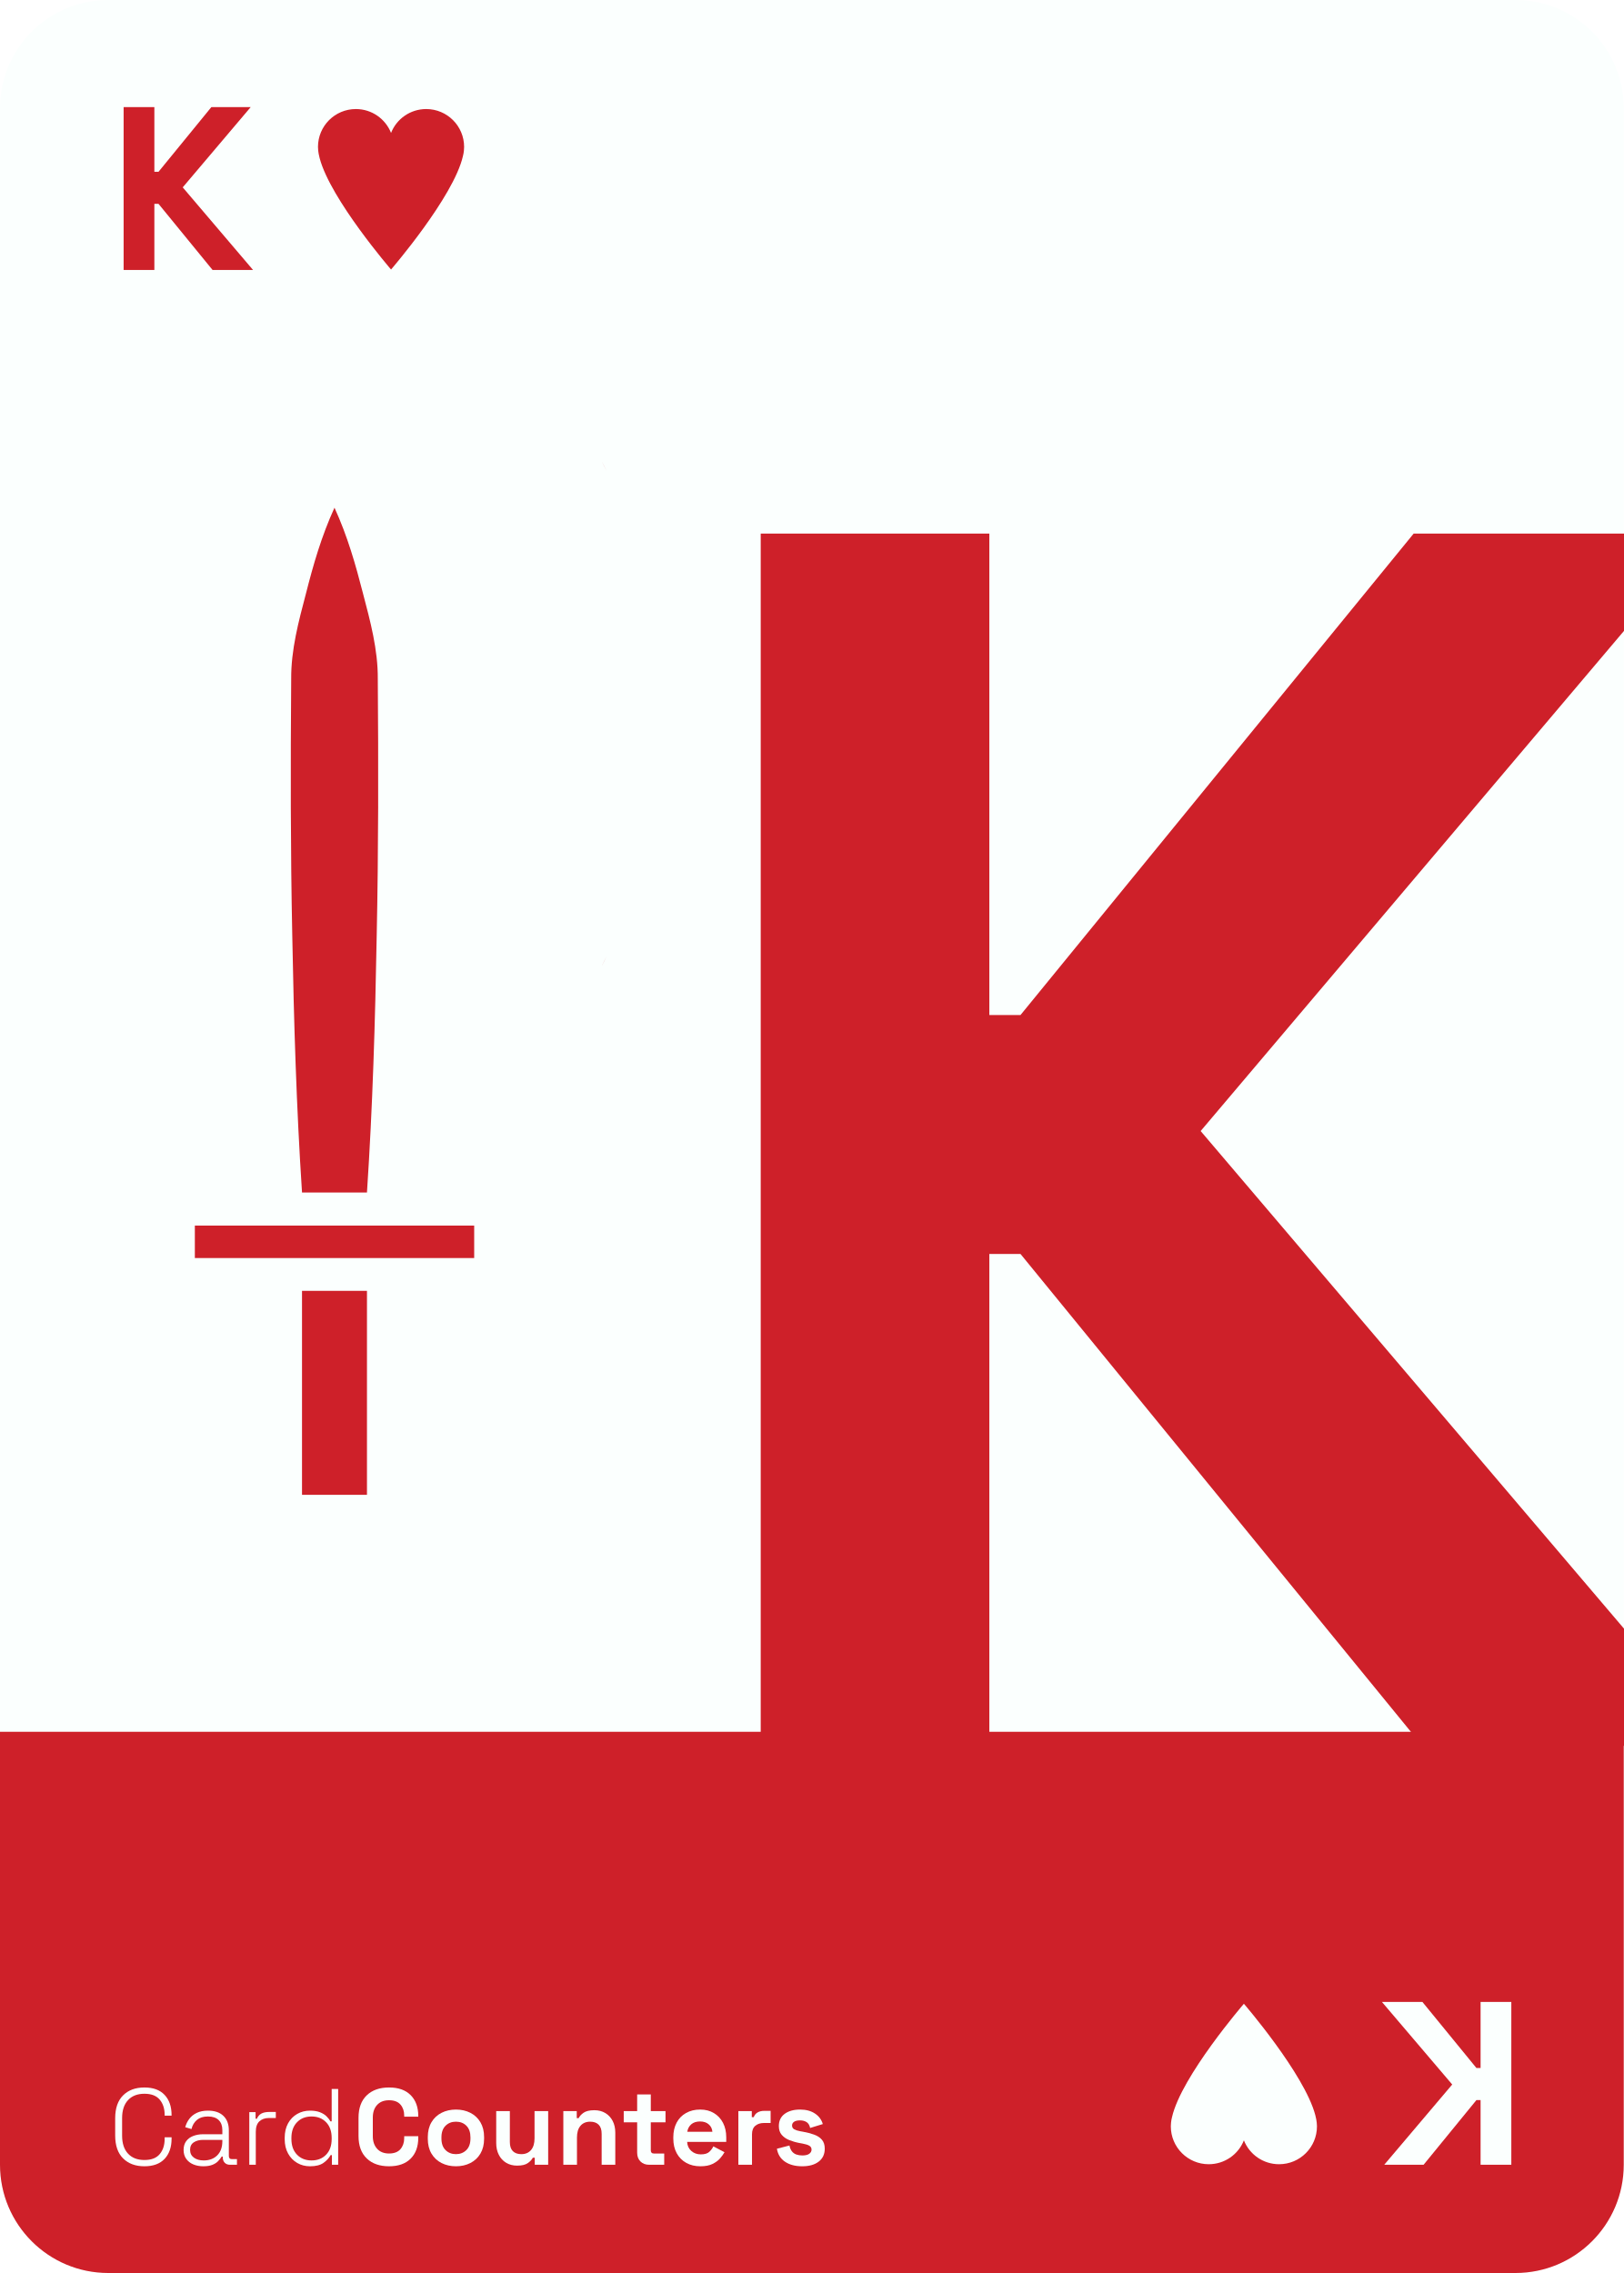
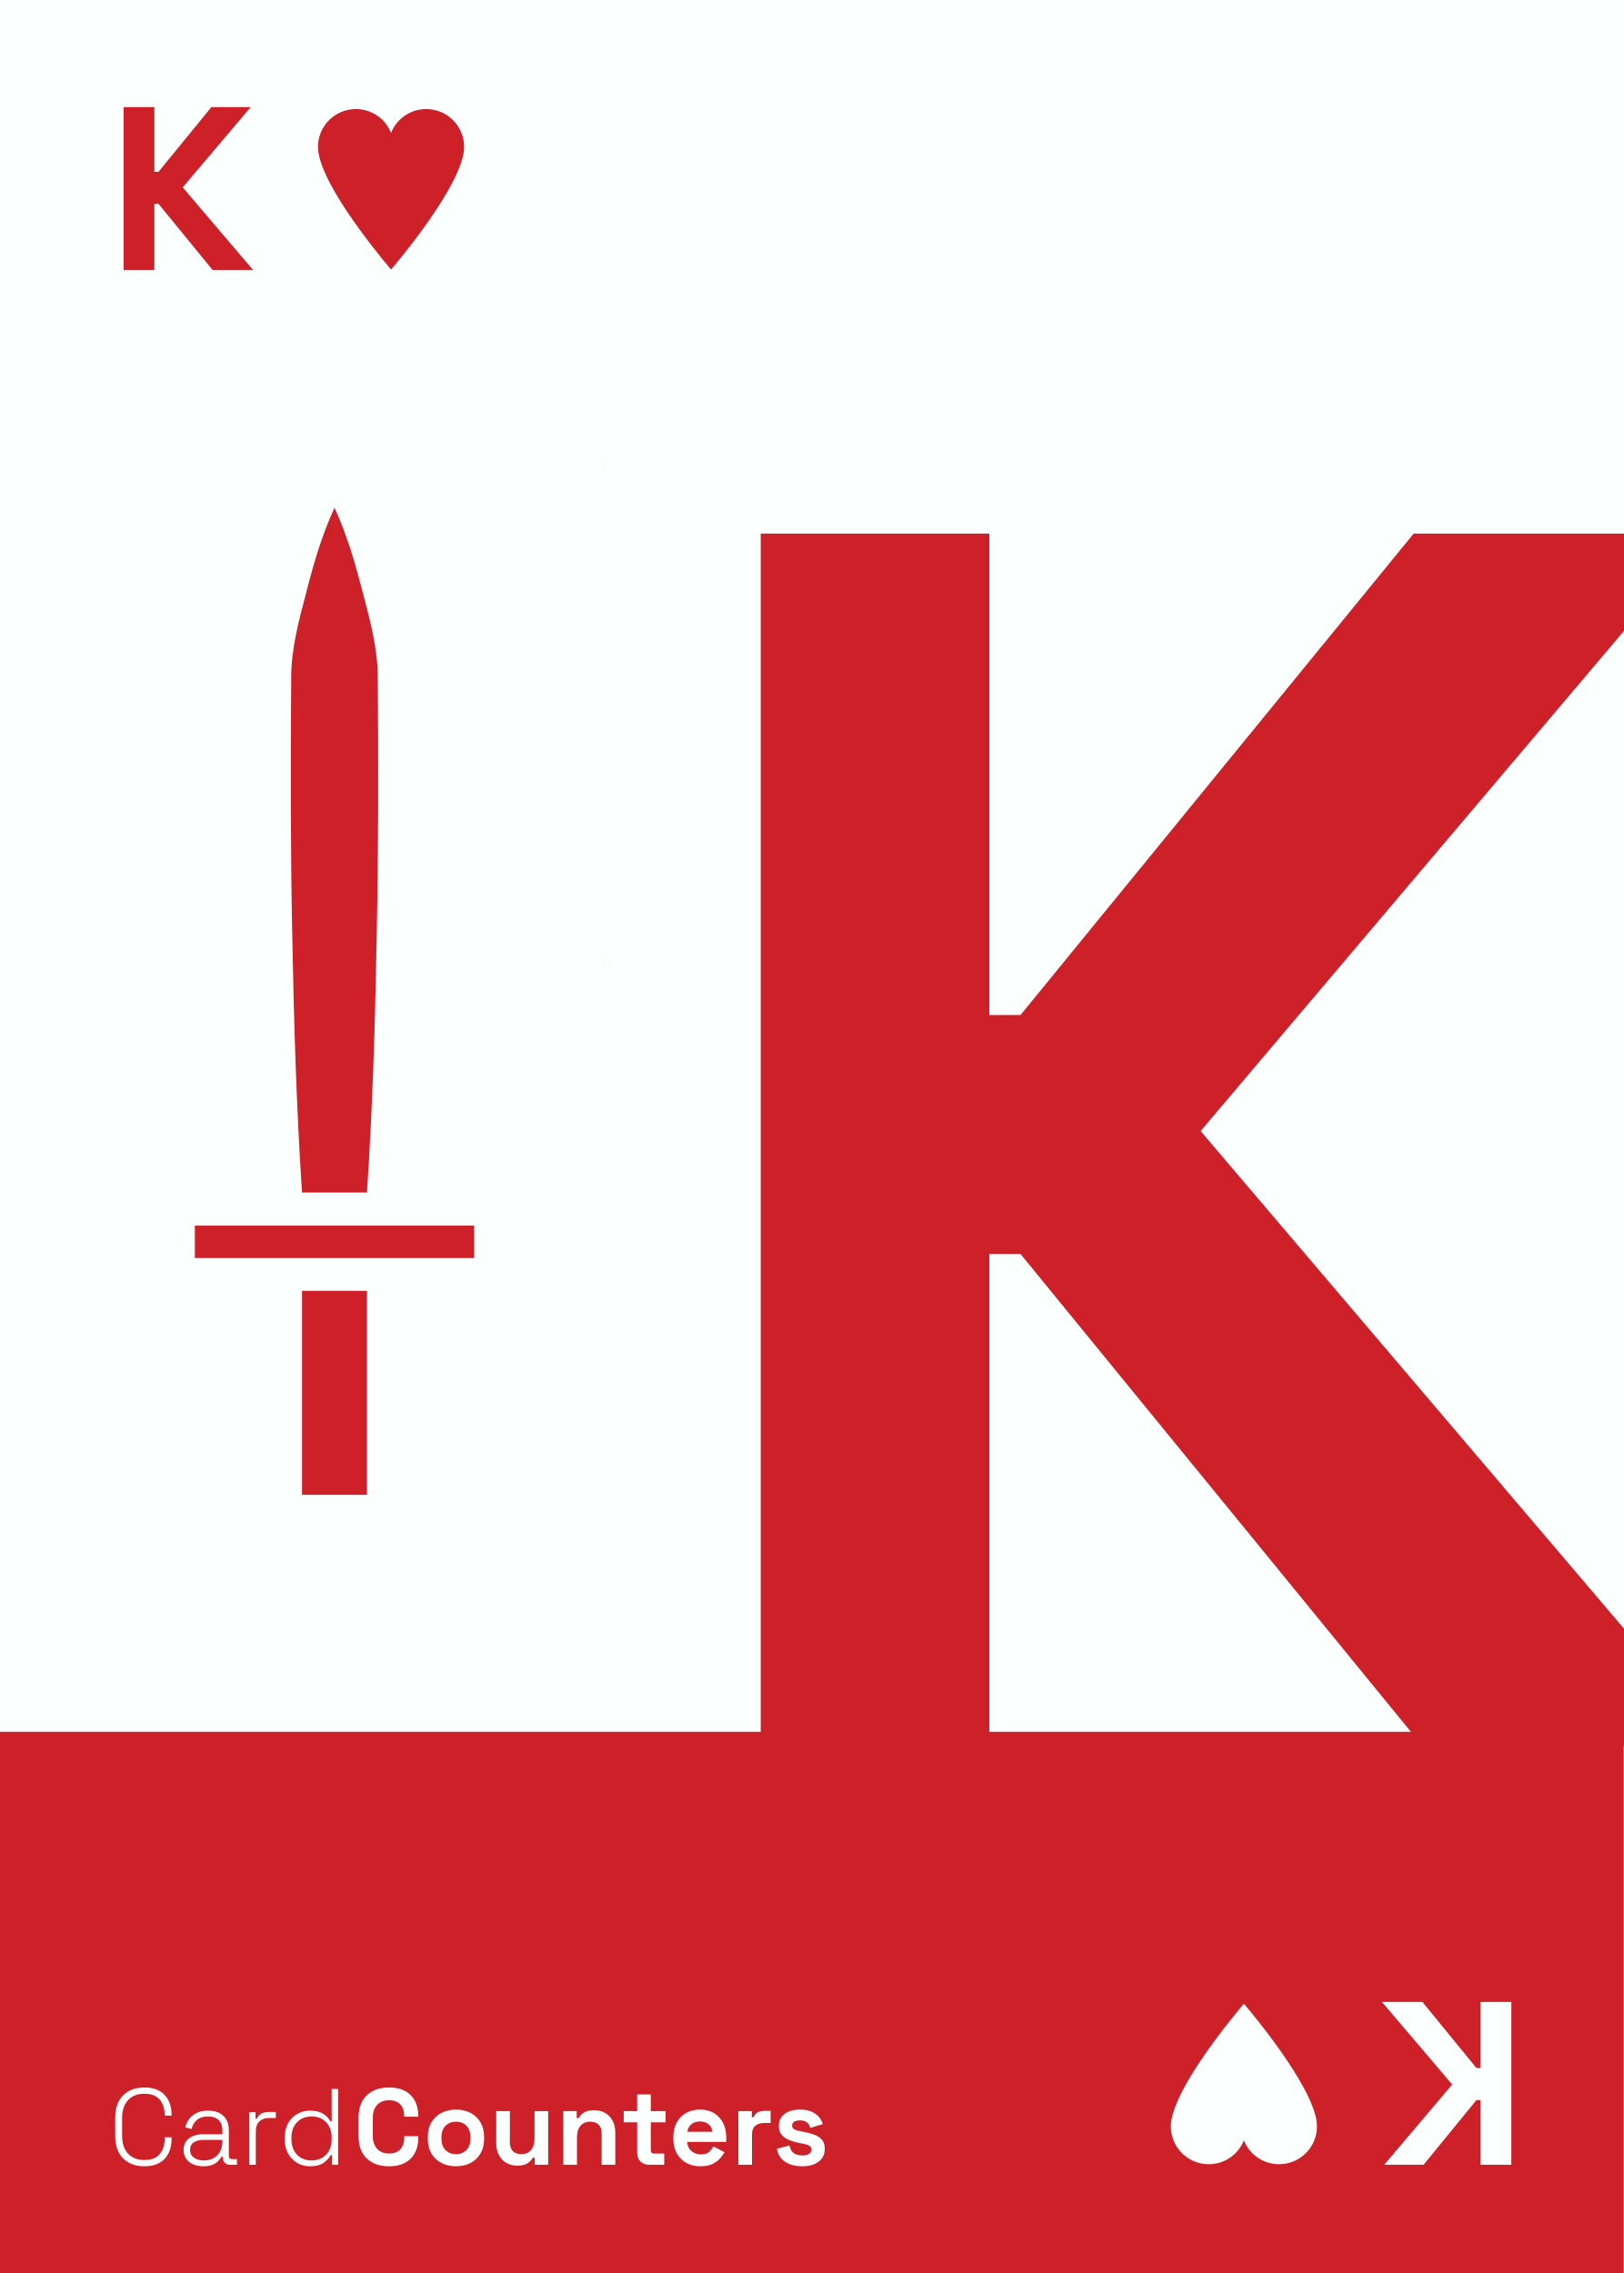
- <svg xmlns="http://www.w3.org/2000/svg" xmlns:xlink="http://www.w3.org/1999/xlink" id="Layer_1" data-name="Layer 1" viewBox="0 0 300 420">
+ <svg xmlns="http://www.w3.org/2000/svg" xmlns:xlink="http://www.w3.org/1999/xlink" id="Layer_1" version="1.1" viewBox="0 0 300 420">
  <defs>
    <style>
-       .cls-1 {
+       .st0, .st1, .st2 {
+         fill: none;
+       }
+ 
+       .st1 {
        stroke-width: 6px;
      }

-       .cls-1, .cls-2 {
-         fill: none;
+       .st1, .st2 {
        stroke: #ce2029;
        stroke-miterlimit: 10;
      }

-       .cls-2 {
+       .st2 {
        stroke-width: 12px;
      }

-       .cls-3 {
+       .st3 {
        fill: #ce2029;
      }

-       .cls-4 {
+       .st4 {
        fill: #fbfffe;
+       }
+ 
+       .st5 {
+         clip-path: url(#clippath);
      }
    </style>
    <symbol id="Hearts" viewBox="0 0 27 29.65">
-       <path class="cls-3" d="M27,7c0,.22-.01.45-.04.68-.03.33-.09.67-.18,1.02-1.72,7.55-13.28,20.95-13.28,20.95,0,0-11.18-12.96-13.19-20.57-.02-.06-.03-.11-.04-.17-.11-.43-.19-.84-.23-1.23-.03-.23-.04-.46-.04-.68C0,3.13,3.13,0,7,0c2.95,0,5.47,1.82,6.5,4.41,1.02-2.59,3.55-4.41,6.5-4.41,3.86,0,7,3.13,7,7Z" />
+       <path class="st3" d="M27,22.65c0-.22-.01-.45-.04-.68-.03-.33-.09-.67-.18-1.02C25.06,13.4,13.5,0,13.5,0,13.5,0,2.32,12.96.31,20.57c-.02.06-.03.11-.04.17-.11.43-.19.84-.23,1.23-.03.23-.04.46-.04.68,0,3.87,3.13,7,7,7,2.95,0,5.47-1.82,6.5-4.41,1.02,2.59,3.55,4.41,6.5,4.41,3.86,0,7-3.13,7-7Z" />
    </symbol>
-     <symbol id="Hearts_Light_" data-name="Hearts (Light)" viewBox="0 0 27 29.65">
-       <path class="cls-4" d="M0,22.65c0-.22.01-.45.04-.68.03-.33.09-.67.18-1.02C1.94,13.4,13.5,0,13.5,0c0,0,11.18,12.96,13.19,20.57.02.06.03.11.04.17.11.43.19.84.23,1.23.03.23.04.46.04.68,0,3.87-3.13,7-7,7-2.95,0-5.47-1.82-6.5-4.41-1.02,2.59-3.55,4.41-6.5,4.41-3.86,0-7-3.13-7-7Z" />
+     <symbol id="Hearts_Light_" viewBox="0 0 27 29.65">
+       <path class="st4" d="M0,7c0,.22,0,.45.04.68.03.33.09.67.18,1.02,1.72,7.55,13.28,20.95,13.28,20.95,0,0,11.18-12.96,13.19-20.57.02-.06.03-.11.04-.17.11-.43.19-.84.23-1.23.03-.23.04-.46.04-.68,0-3.87-3.13-7-7-7-2.95,0-5.47,1.82-6.5,4.41C12.48,1.82,9.95,0,7,0,3.14,0,0,3.13,0,7Z" />
    </symbol>
+     <clipPath id="clippath">
+       <rect class="st0" x="58.75" y="20.15" width="27" height="29.65" />
+     </clipPath>
  </defs>
-   <rect class="cls-4" width="300" height="420" rx="20" ry="20" />
-   <path class="cls-3" d="M140.55,322.59V98.59h42.24v88.96h5.76l72.64-88.96h54.08l-93.44,110.4,96.64,113.6h-55.68l-74.24-90.88h-5.76v90.88h-42.24Z" />
-   <path class="cls-3" d="M0,320h300v80c0,11.04-8.96,20-20,20H20c-11.04,0-20-8.96-20-20v-80h0Z" />
+   <rect class="st4" width="300" height="420" />
+   <path class="st3" d="M140.55,322.59V98.59h42.24v88.96h5.76l72.64-88.96h54.08l-93.44,110.4,96.64,113.6h-55.68l-74.24-90.88h-5.76v90.88h-42.24Z" />
+   <path class="st3" d="M0,320h300v100H0v-100h0Z" />
  <g>
-     <path class="cls-4" d="M26.68,400.28c-1.64,0-2.95-.48-3.93-1.45s-1.47-2.38-1.47-4.25v-3.16c0-1.87.49-3.28,1.47-4.25s2.29-1.45,3.93-1.45,2.87.46,3.73,1.37c.86.91,1.29,2.16,1.29,3.73v.1h-1.28v-.14c0-1.15-.3-2.08-.91-2.81-.61-.73-1.55-1.09-2.83-1.09s-2.3.39-3.03,1.18c-.73.79-1.09,1.89-1.09,3.32v3.24c0,1.43.36,2.53,1.09,3.32.73.79,1.74,1.18,3.03,1.18s2.22-.36,2.83-1.09c.61-.73.91-1.66.91-2.81v-.3h1.28v.26c0,1.57-.43,2.82-1.29,3.73-.86.91-2.1,1.37-3.73,1.37Z" />
-     <path class="cls-4" d="M37.56,400.28c-.68,0-1.3-.12-1.85-.35-.55-.23-.99-.58-1.31-1.03-.32-.45-.48-1-.48-1.64s.16-1.19.48-1.62c.32-.43.75-.75,1.3-.96.55-.21,1.15-.32,1.82-.32h3.56v-.78c0-.79-.23-1.4-.68-1.84-.45-.44-1.11-.66-1.98-.66s-1.53.21-2.03.63-.84.98-1.01,1.69l-1.16-.34c.16-.57.41-1.09.76-1.55.35-.46.81-.83,1.38-1.1.57-.27,1.26-.41,2.06-.41,1.23,0,2.18.32,2.85.96s1.01,1.53,1.01,2.68v4.72c0,.4.19.6.56.6h.94v1.04h-1.28c-.41,0-.74-.12-.98-.37-.24-.25-.36-.58-.36-1.01v-.14h-.2c-.17.29-.4.58-.67.86-.27.28-.63.51-1.07.68-.44.17-.99.26-1.66.26ZM37.64,399.2c1.03,0,1.86-.31,2.49-.93.63-.62.95-1.5.95-2.63v-.24h-3.54c-.69,0-1.27.15-1.73.45-.46.3-.69.76-.69,1.39s.24,1.11.71,1.45c.47.34,1.08.51,1.81.51Z" />
-     <path class="cls-4" d="M46.06,400v-9.72h1.16v1.22h.24c.19-.44.46-.76.83-.96.37-.2.88-.3,1.53-.3h1.14v1.12h-1.28c-.73,0-1.32.21-1.76.62-.44.41-.66,1.06-.66,1.94v6.08h-1.2Z" />
-     <path class="cls-4" d="M57.28,400.28c-.87,0-1.65-.2-2.36-.61-.71-.41-1.27-.99-1.69-1.74-.42-.75-.63-1.64-.63-2.67v-.24c0-1.03.21-1.92.62-2.67.41-.75.98-1.33,1.69-1.74.71-.41,1.5-.61,2.37-.61.72,0,1.33.1,1.82.29.49.19.9.44,1.21.74s.56.62.73.95h.24v-5.98h1.2v14h-1.16v-1.78h-.24c-.28.53-.72,1.01-1.31,1.43-.59.42-1.42.63-2.49.63ZM57.56,399.2c1.11,0,2-.35,2.69-1.06.69-.71,1.03-1.68,1.03-2.92v-.16c0-1.24-.34-2.21-1.03-2.92-.69-.71-1.58-1.06-2.69-1.06s-1.99.35-2.68,1.06c-.69.71-1.04,1.68-1.04,2.92v.16c0,1.24.35,2.21,1.04,2.92.69.71,1.59,1.06,2.68,1.06Z" />
-     <path class="cls-4" d="M71.88,400.28c-1.73,0-3.11-.48-4.12-1.45-1.01-.97-1.52-2.35-1.52-4.15v-3.36c0-1.8.51-3.18,1.52-4.15,1.01-.97,2.39-1.45,4.12-1.45s3.05.47,3.99,1.41c.94.94,1.41,2.23,1.41,3.87v.12h-2.6v-.2c0-.83-.23-1.51-.69-2.04s-1.16-.8-2.11-.8-1.67.29-2.2.86-.8,1.35-.8,2.34v3.44c0,.97.27,1.75.8,2.33s1.27.87,2.2.87,1.65-.27,2.11-.81.69-1.22.69-2.03v-.36h2.6v.28c0,1.64-.47,2.93-1.41,3.87-.94.94-2.27,1.41-3.99,1.41Z" />
-     <path class="cls-4" d="M84.24,400.28c-.99,0-1.87-.2-2.66-.6-.79-.4-1.41-.98-1.86-1.74-.45-.76-.68-1.67-.68-2.74v-.32c0-1.07.23-1.98.68-2.74.45-.76,1.07-1.34,1.86-1.74.79-.4,1.67-.6,2.66-.6s1.87.2,2.66.6c.79.4,1.41.98,1.86,1.74.45.76.68,1.67.68,2.74v.32c0,1.07-.23,1.98-.68,2.74-.45.76-1.07,1.34-1.86,1.74-.79.4-1.67.6-2.66.6ZM84.24,398.04c.77,0,1.41-.25,1.92-.75.51-.5.76-1.22.76-2.15v-.2c0-.93-.25-1.65-.75-2.15s-1.14-.75-1.93-.75-1.41.25-1.92.75c-.51.5-.76,1.22-.76,2.15v.2c0,.93.25,1.65.76,2.15.51.5,1.15.75,1.92.75Z" />
-     <path class="cls-4" d="M95.54,400.16c-.77,0-1.45-.18-2.03-.53-.58-.35-1.03-.84-1.35-1.47-.32-.63-.48-1.35-.48-2.16v-5.92h2.52v5.72c0,.75.18,1.31.55,1.68.37.37.89.56,1.57.56.77,0,1.37-.26,1.8-.77.43-.51.64-1.23.64-2.15v-5.04h2.52v9.92h-2.48v-1.3h-.36c-.16.33-.46.66-.9.98-.44.32-1.11.48-2,.48Z" />
-     <path class="cls-4" d="M104.08,400v-9.92h2.48v1.3h.36c.16-.35.46-.68.9-.99.44-.31,1.11-.47,2-.47.77,0,1.45.18,2.03.53s1.03.84,1.35,1.46.48,1.34.48,2.17v5.92h-2.52v-5.72c0-.75-.18-1.31-.55-1.68-.37-.37-.89-.56-1.57-.56-.77,0-1.37.26-1.8.77-.43.51-.64,1.23-.64,2.15v5.04h-2.52Z" />
-     <path class="cls-4" d="M119.92,400c-.65,0-1.18-.2-1.59-.61-.41-.41-.61-.95-.61-1.63v-5.6h-2.48v-2.08h2.48v-3.08h2.52v3.08h2.72v2.08h-2.72v5.16c0,.4.19.6.56.6h1.92v2.08h-2.8Z" />
-     <path class="cls-4" d="M129.4,400.28c-.99,0-1.86-.21-2.61-.63-.75-.42-1.34-1.01-1.76-1.78s-.63-1.67-.63-2.71v-.24c0-1.04.21-1.94.62-2.71.41-.77.99-1.36,1.74-1.78.75-.42,1.61-.63,2.6-.63s1.82.22,2.54.65,1.28,1.03,1.68,1.8c.4.77.6,1.66.6,2.67v.86h-7.22c.03.68.28,1.23.76,1.66.48.43,1.07.64,1.76.64s1.23-.15,1.56-.46c.33-.31.59-.65.76-1.02l2.06,1.08c-.19.35-.46.72-.81,1.13-.35.41-.82.75-1.41,1.04-.59.29-1.33.43-2.24.43ZM126.98,393.9h4.64c-.05-.57-.28-1.03-.69-1.38-.41-.35-.94-.52-1.59-.52s-1.22.17-1.62.52c-.4.35-.65.81-.74,1.38Z" />
-     <path class="cls-4" d="M136.42,400v-9.92h2.48v1.12h.36c.15-.4.39-.69.73-.88.34-.19.74-.28,1.19-.28h1.2v2.24h-1.24c-.64,0-1.17.17-1.58.51s-.62.86-.62,1.57v5.64h-2.52Z" />
-     <path class="cls-4" d="M148.22,400.28c-1.29,0-2.35-.28-3.18-.84-.83-.56-1.33-1.36-1.5-2.4l2.32-.6c.09.47.25.83.47,1.1.22.27.49.46.82.57.33.11.68.17,1.07.17.59,0,1.02-.1,1.3-.31.28-.21.42-.46.42-.77s-.13-.54-.4-.71c-.27-.17-.69-.3-1.28-.41l-.56-.1c-.69-.13-1.33-.32-1.9-.55-.57-.23-1.03-.56-1.38-.97-.35-.41-.52-.95-.52-1.6,0-.99.36-1.74,1.08-2.27.72-.53,1.67-.79,2.84-.79,1.11,0,2.03.25,2.76.74.73.49,1.21,1.14,1.44,1.94l-2.34.72c-.11-.51-.32-.87-.65-1.08-.33-.21-.73-.32-1.21-.32s-.85.08-1.1.25c-.25.17-.38.4-.38.69,0,.32.13.56.4.71.27.15.63.27,1.08.35l.56.1c.75.13,1.42.31,2.03.53.61.22,1.09.53,1.44.94.35.41.53.96.53,1.65,0,1.04-.38,1.84-1.13,2.41-.75.57-1.76.85-3.03.85Z" />
+     <path class="st4" d="M26.68,400.28c-1.64,0-2.95-.48-3.93-1.45s-1.47-2.38-1.47-4.25v-3.16c0-1.87.49-3.28,1.47-4.25s2.29-1.45,3.93-1.45,2.87.46,3.73,1.37,1.29,2.16,1.29,3.73v.1h-1.28v-.14c0-1.15-.3-2.08-.91-2.81s-1.55-1.09-2.83-1.09-2.3.39-3.03,1.18c-.73.79-1.09,1.89-1.09,3.32v3.24c0,1.43.36,2.53,1.09,3.32s1.74,1.18,3.03,1.18,2.22-.36,2.83-1.09.91-1.66.91-2.81v-.3h1.28v.26c0,1.57-.43,2.82-1.29,3.73s-2.1,1.37-3.73,1.37Z" />
+     <path class="st4" d="M37.56,400.28c-.68,0-1.3-.12-1.85-.35s-.99-.58-1.31-1.03-.48-1-.48-1.64.16-1.19.48-1.62.75-.75,1.3-.96,1.15-.32,1.82-.32h3.56v-.78c0-.79-.23-1.4-.68-1.84s-1.11-.66-1.98-.66-1.53.21-2.03.63-.84.98-1.01,1.69l-1.16-.34c.16-.57.41-1.09.76-1.55s.81-.83,1.38-1.1c.57-.27,1.26-.41,2.06-.41,1.23,0,2.18.32,2.85.96s1.01,1.53,1.01,2.68v4.72c0,.4.19.6.56.6h.94v1.04h-1.28c-.41,0-.74-.12-.98-.37-.24-.25-.36-.58-.36-1.01v-.14h-.2c-.17.29-.4.58-.67.86-.27.28-.63.51-1.07.68-.44.17-.99.26-1.66.26h0ZM37.64,399.2c1.03,0,1.86-.31,2.49-.93s.95-1.5.95-2.63v-.24h-3.54c-.69,0-1.27.15-1.73.45-.46.3-.69.76-.69,1.39s.24,1.11.71,1.45c.47.34,1.08.51,1.81.51h0Z" />
+     <path class="st4" d="M46.06,400v-9.72h1.16v1.22h.24c.19-.44.46-.76.83-.96.37-.2.88-.3,1.53-.3h1.14v1.12h-1.28c-.73,0-1.32.21-1.76.62s-.66,1.06-.66,1.94v6.08h-1.2Z" />
+     <path class="st4" d="M57.28,400.28c-.87,0-1.65-.2-2.36-.61-.71-.41-1.27-.99-1.69-1.74s-.63-1.64-.63-2.67v-.24c0-1.03.21-1.92.62-2.67s.98-1.33,1.69-1.74,1.5-.61,2.37-.61c.72,0,1.33.1,1.82.29.49.19.9.44,1.21.74s.56.62.73.95h.24v-5.98h1.2v14h-1.16v-1.78h-.24c-.28.53-.72,1.01-1.31,1.43-.59.42-1.42.63-2.49.63h0ZM57.56,399.2c1.11,0,2-.35,2.69-1.06s1.03-1.68,1.03-2.92v-.16c0-1.24-.34-2.21-1.03-2.92-.69-.71-1.58-1.06-2.69-1.06s-1.99.35-2.68,1.06-1.04,1.68-1.04,2.92v.16c0,1.24.35,2.21,1.04,2.92.69.71,1.59,1.06,2.68,1.06Z" />
+     <path class="st4" d="M71.88,400.28c-1.73,0-3.11-.48-4.12-1.45s-1.52-2.35-1.52-4.15v-3.36c0-1.8.51-3.18,1.52-4.15,1.01-.97,2.39-1.45,4.12-1.45s3.05.47,3.99,1.41c.94.94,1.41,2.23,1.41,3.87v.12h-2.6v-.2c0-.83-.23-1.51-.69-2.04s-1.16-.8-2.11-.8-1.67.29-2.2.86-.8,1.35-.8,2.34v3.44c0,.97.27,1.75.8,2.33s1.27.87,2.2.87,1.65-.27,2.11-.81.69-1.22.69-2.03v-.36h2.6v.28c0,1.64-.47,2.93-1.41,3.87s-2.27,1.41-3.99,1.41h0Z" />
+     <path class="st4" d="M84.24,400.28c-.99,0-1.87-.2-2.66-.6s-1.41-.98-1.86-1.74c-.45-.76-.68-1.67-.68-2.74v-.32c0-1.07.23-1.98.68-2.74.45-.76,1.07-1.34,1.86-1.74s1.67-.6,2.66-.6,1.87.2,2.66.6,1.41.98,1.86,1.74c.45.76.68,1.67.68,2.74v.32c0,1.07-.23,1.98-.68,2.74-.45.76-1.07,1.34-1.86,1.74s-1.67.6-2.66.6ZM84.24,398.04c.77,0,1.41-.25,1.92-.75.51-.5.76-1.22.76-2.15v-.2c0-.93-.25-1.65-.75-2.15s-1.14-.75-1.93-.75-1.41.25-1.92.75c-.51.5-.76,1.22-.76,2.15v.2c0,.93.25,1.65.76,2.15s1.15.75,1.92.75Z" />
+     <path class="st4" d="M95.54,400.16c-.77,0-1.45-.18-2.03-.53s-1.03-.84-1.35-1.47-.48-1.35-.48-2.16v-5.92h2.52v5.72c0,.75.18,1.31.55,1.68s.89.56,1.57.56c.77,0,1.37-.26,1.8-.77.43-.51.64-1.23.64-2.15v-5.04h2.52v9.92h-2.48v-1.3h-.36c-.16.33-.46.66-.9.98s-1.11.48-2,.48h0Z" />
+     <path class="st4" d="M104.08,400v-9.92h2.48v1.3h.36c.16-.35.46-.68.9-.99s1.11-.47,2-.47c.77,0,1.45.18,2.03.53s1.03.84,1.35,1.46.48,1.34.48,2.17v5.92h-2.52v-5.72c0-.75-.18-1.31-.55-1.68s-.89-.56-1.57-.56c-.77,0-1.37.26-1.8.77-.43.51-.64,1.23-.64,2.15v5.04h-2.52Z" />
+     <path class="st4" d="M119.92,400c-.65,0-1.18-.2-1.59-.61-.41-.41-.61-.95-.61-1.63v-5.6h-2.48v-2.08h2.48v-3.08h2.52v3.08h2.72v2.08h-2.72v5.16c0,.4.19.6.56.6h1.92v2.08s-2.8,0-2.8,0Z" />
+     <path class="st4" d="M129.4,400.28c-.99,0-1.86-.21-2.61-.63s-1.34-1.01-1.76-1.78-.63-1.67-.63-2.71v-.24c0-1.04.21-1.94.62-2.71s.99-1.36,1.74-1.78,1.61-.63,2.6-.63,1.82.22,2.54.65,1.28,1.03,1.68,1.8.6,1.66.6,2.67v.86h-7.22c.03.68.28,1.23.76,1.66s1.07.64,1.76.64,1.23-.15,1.56-.46.59-.65.76-1.02l2.06,1.08c-.19.35-.46.72-.81,1.13-.35.41-.82.75-1.41,1.04s-1.33.43-2.24.43h0ZM126.98,393.9h4.64c-.05-.57-.28-1.03-.69-1.38s-.94-.52-1.59-.52-1.22.17-1.62.52c-.4.35-.65.81-.74,1.38Z" />
+     <path class="st4" d="M136.42,400v-9.92h2.48v1.12h.36c.15-.4.39-.69.73-.88s.74-.28,1.19-.28h1.2v2.24h-1.24c-.64,0-1.17.17-1.58.51s-.62.86-.62,1.57v5.64h-2.52,0Z" />
+     <path class="st4" d="M148.22,400.28c-1.29,0-2.35-.28-3.18-.84-.83-.56-1.33-1.36-1.5-2.4l2.32-.6c.09.47.25.83.47,1.1.22.27.49.46.82.57.33.11.68.17,1.07.17.59,0,1.02-.1,1.3-.31s.42-.46.42-.77-.13-.54-.4-.71c-.27-.17-.69-.3-1.28-.41l-.56-.1c-.69-.13-1.33-.32-1.9-.55-.57-.23-1.03-.56-1.38-.97s-.52-.95-.52-1.6c0-.99.36-1.74,1.08-2.27s1.67-.79,2.84-.79,2.03.25,2.76.74,1.21,1.14,1.44,1.94l-2.34.72c-.11-.51-.32-.87-.65-1.08-.33-.21-.73-.32-1.21-.32s-.85.08-1.1.25-.38.4-.38.69c0,.32.13.56.4.71.27.15.63.27,1.08.35l.56.1c.75.13,1.42.31,2.03.53s1.09.53,1.44.94.53.96.53,1.65c0,1.04-.38,1.84-1.13,2.41s-1.76.85-3.03.85h0Z" />
  </g>
-   <path class="cls-3" d="M112.11,87.1c-.32-.67-.66-1.33-1-1.98" />
-   <path class="cls-3" d="M112.11,176.66c-.32.66-.65,1.32-1,1.97" />
-   <path class="cls-3" d="M22.84,49.89v-30.1h5.68v11.95h.77l9.76-11.95h7.27l-12.56,14.83,12.99,15.26h-7.48l-9.98-12.21h-.77v12.21h-5.68Z" />
-   <path class="cls-4" d="M279.23,369.9v30.1h-5.68v-11.95h-.77l-9.76,11.95h-7.27l12.56-14.83-12.99-15.26h7.48l9.98,12.21h.77v-12.21h5.68Z" />
-   <use width="27" height="29.65" transform="translate(216.32 370.25)" xlink:href="#Hearts_Light_" />
-   <use width="27" height="29.65" transform="translate(58.75 20.15)" xlink:href="#Hearts" />
-   <path class="cls-3" d="M61.8,93.81c2.41,5.27,3.91,10.55,5.26,15.82,1.37,5.19,2.78,10.45,2.74,15.82.12,15.82.13,31.64-.2,47.45-.28,15.83-.75,31.64-1.8,47.45,0,0-12,0-12,0-1.04-15.81-1.51-31.62-1.8-47.45-.33-15.82-.32-31.64-.2-47.45-.04-5.37,1.37-10.63,2.74-15.82,1.34-5.27,2.85-10.55,5.26-15.82h0Z" />
-   <line class="cls-1" x1="87.61" y1="229.46" x2="36" y2="229.46" />
-   <line class="cls-2" x1="61.8" y1="238.52" x2="61.8" y2="276.21" />
+   <path class="st3" d="M112.11,87.1c-.32-.67-.66-1.33-1-1.98" />
+   <path class="st3" d="M112.11,176.66c-.32.66-.65,1.32-1,1.97" />
+   <path class="st3" d="M22.84,49.89v-30.1h5.68v11.95h.77l9.76-11.95h7.27l-12.56,14.83,12.99,15.26h-7.48l-9.98-12.21h-.77v12.21h-5.68Z" />
+   <path class="st4" d="M279.23,369.9v30.1h-5.68v-11.95h-.77l-9.76,11.95h-7.27l12.56-14.83-12.99-15.26h7.48l9.98,12.21h.77v-12.21h5.68Z" />
+   <use width="27" height="29.65" transform="translate(216.32 399.9) scale(1 -1)" xlink:href="#Hearts_Light_" />
+   <g class="st5">
+     <use width="27" height="29.65" transform="translate(58.75 49.8) scale(1 -1)" xlink:href="#Hearts" />
+   </g>
+   <path class="st3" d="M61.8,93.81c2.41,5.27,3.91,10.55,5.26,15.82,1.37,5.19,2.78,10.45,2.74,15.82.12,15.82.13,31.64-.2,47.45-.28,15.83-.75,31.64-1.8,47.45h-12c-1.04-15.81-1.51-31.62-1.8-47.45-.33-15.82-.32-31.64-.2-47.45-.04-5.37,1.37-10.63,2.74-15.82,1.34-5.27,2.85-10.55,5.26-15.82h0Z" />
+   <line class="st1" x1="87.61" y1="229.46" x2="36" y2="229.46" />
+   <line class="st2" x1="61.8" y1="238.52" x2="61.8" y2="276.21" />
</svg>
